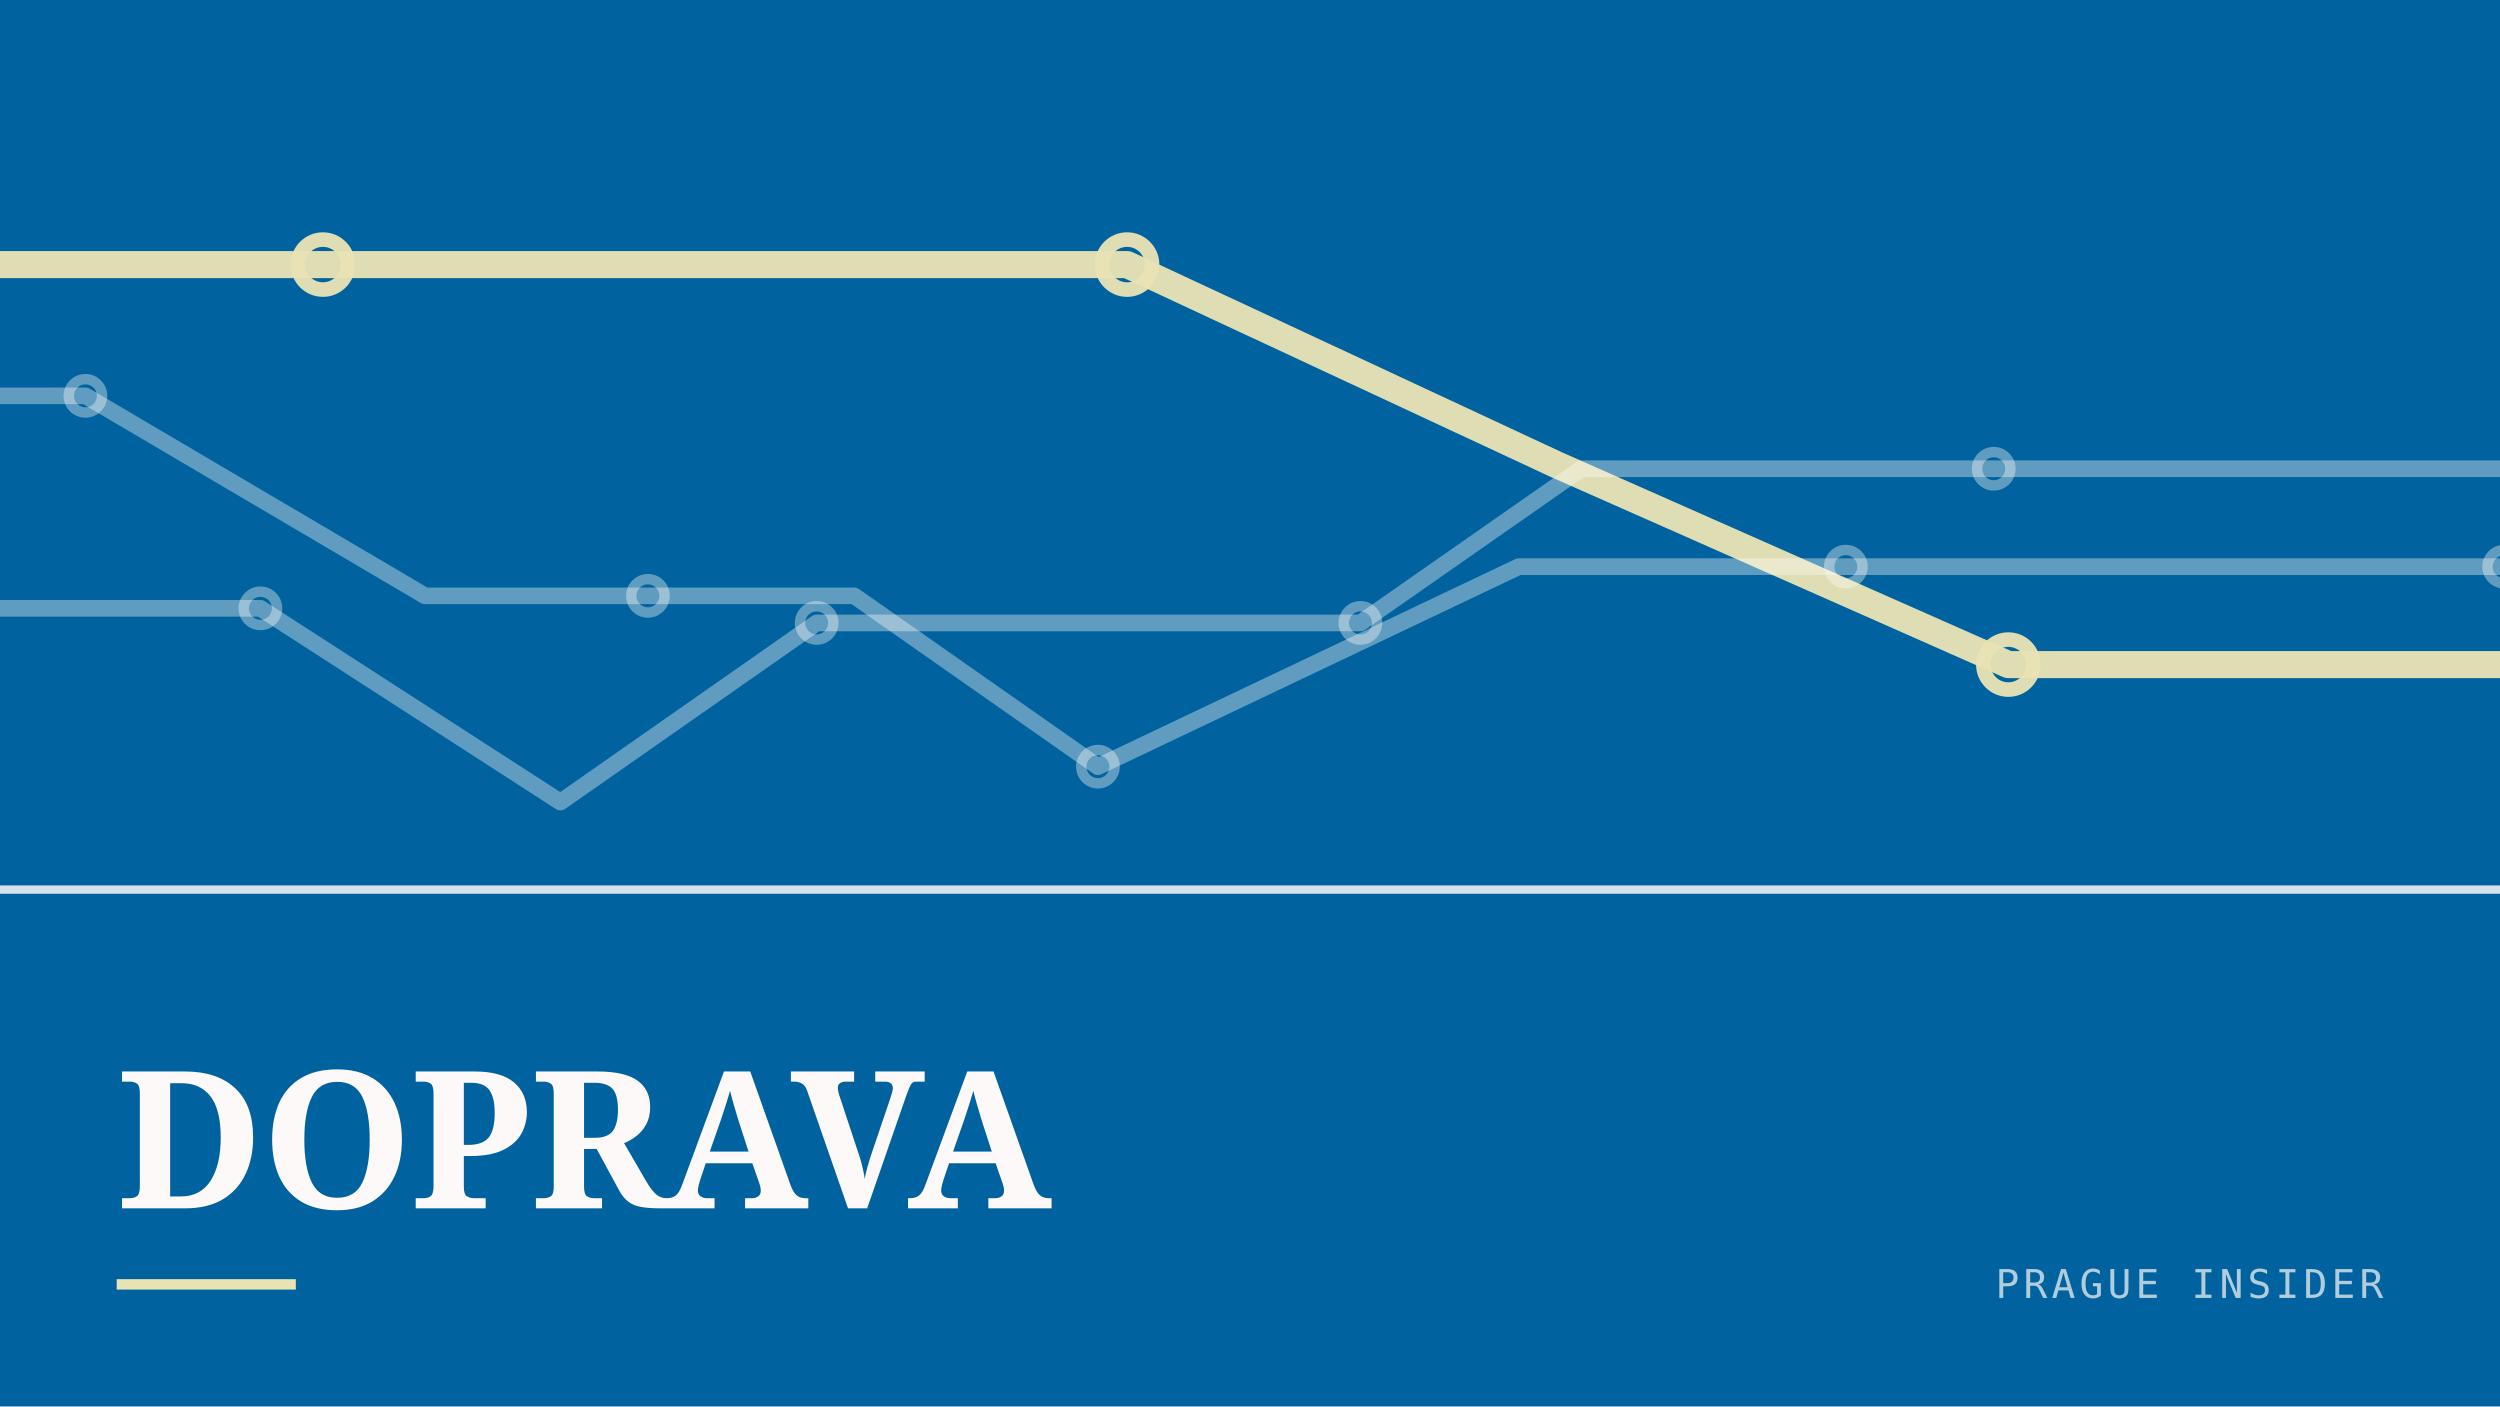
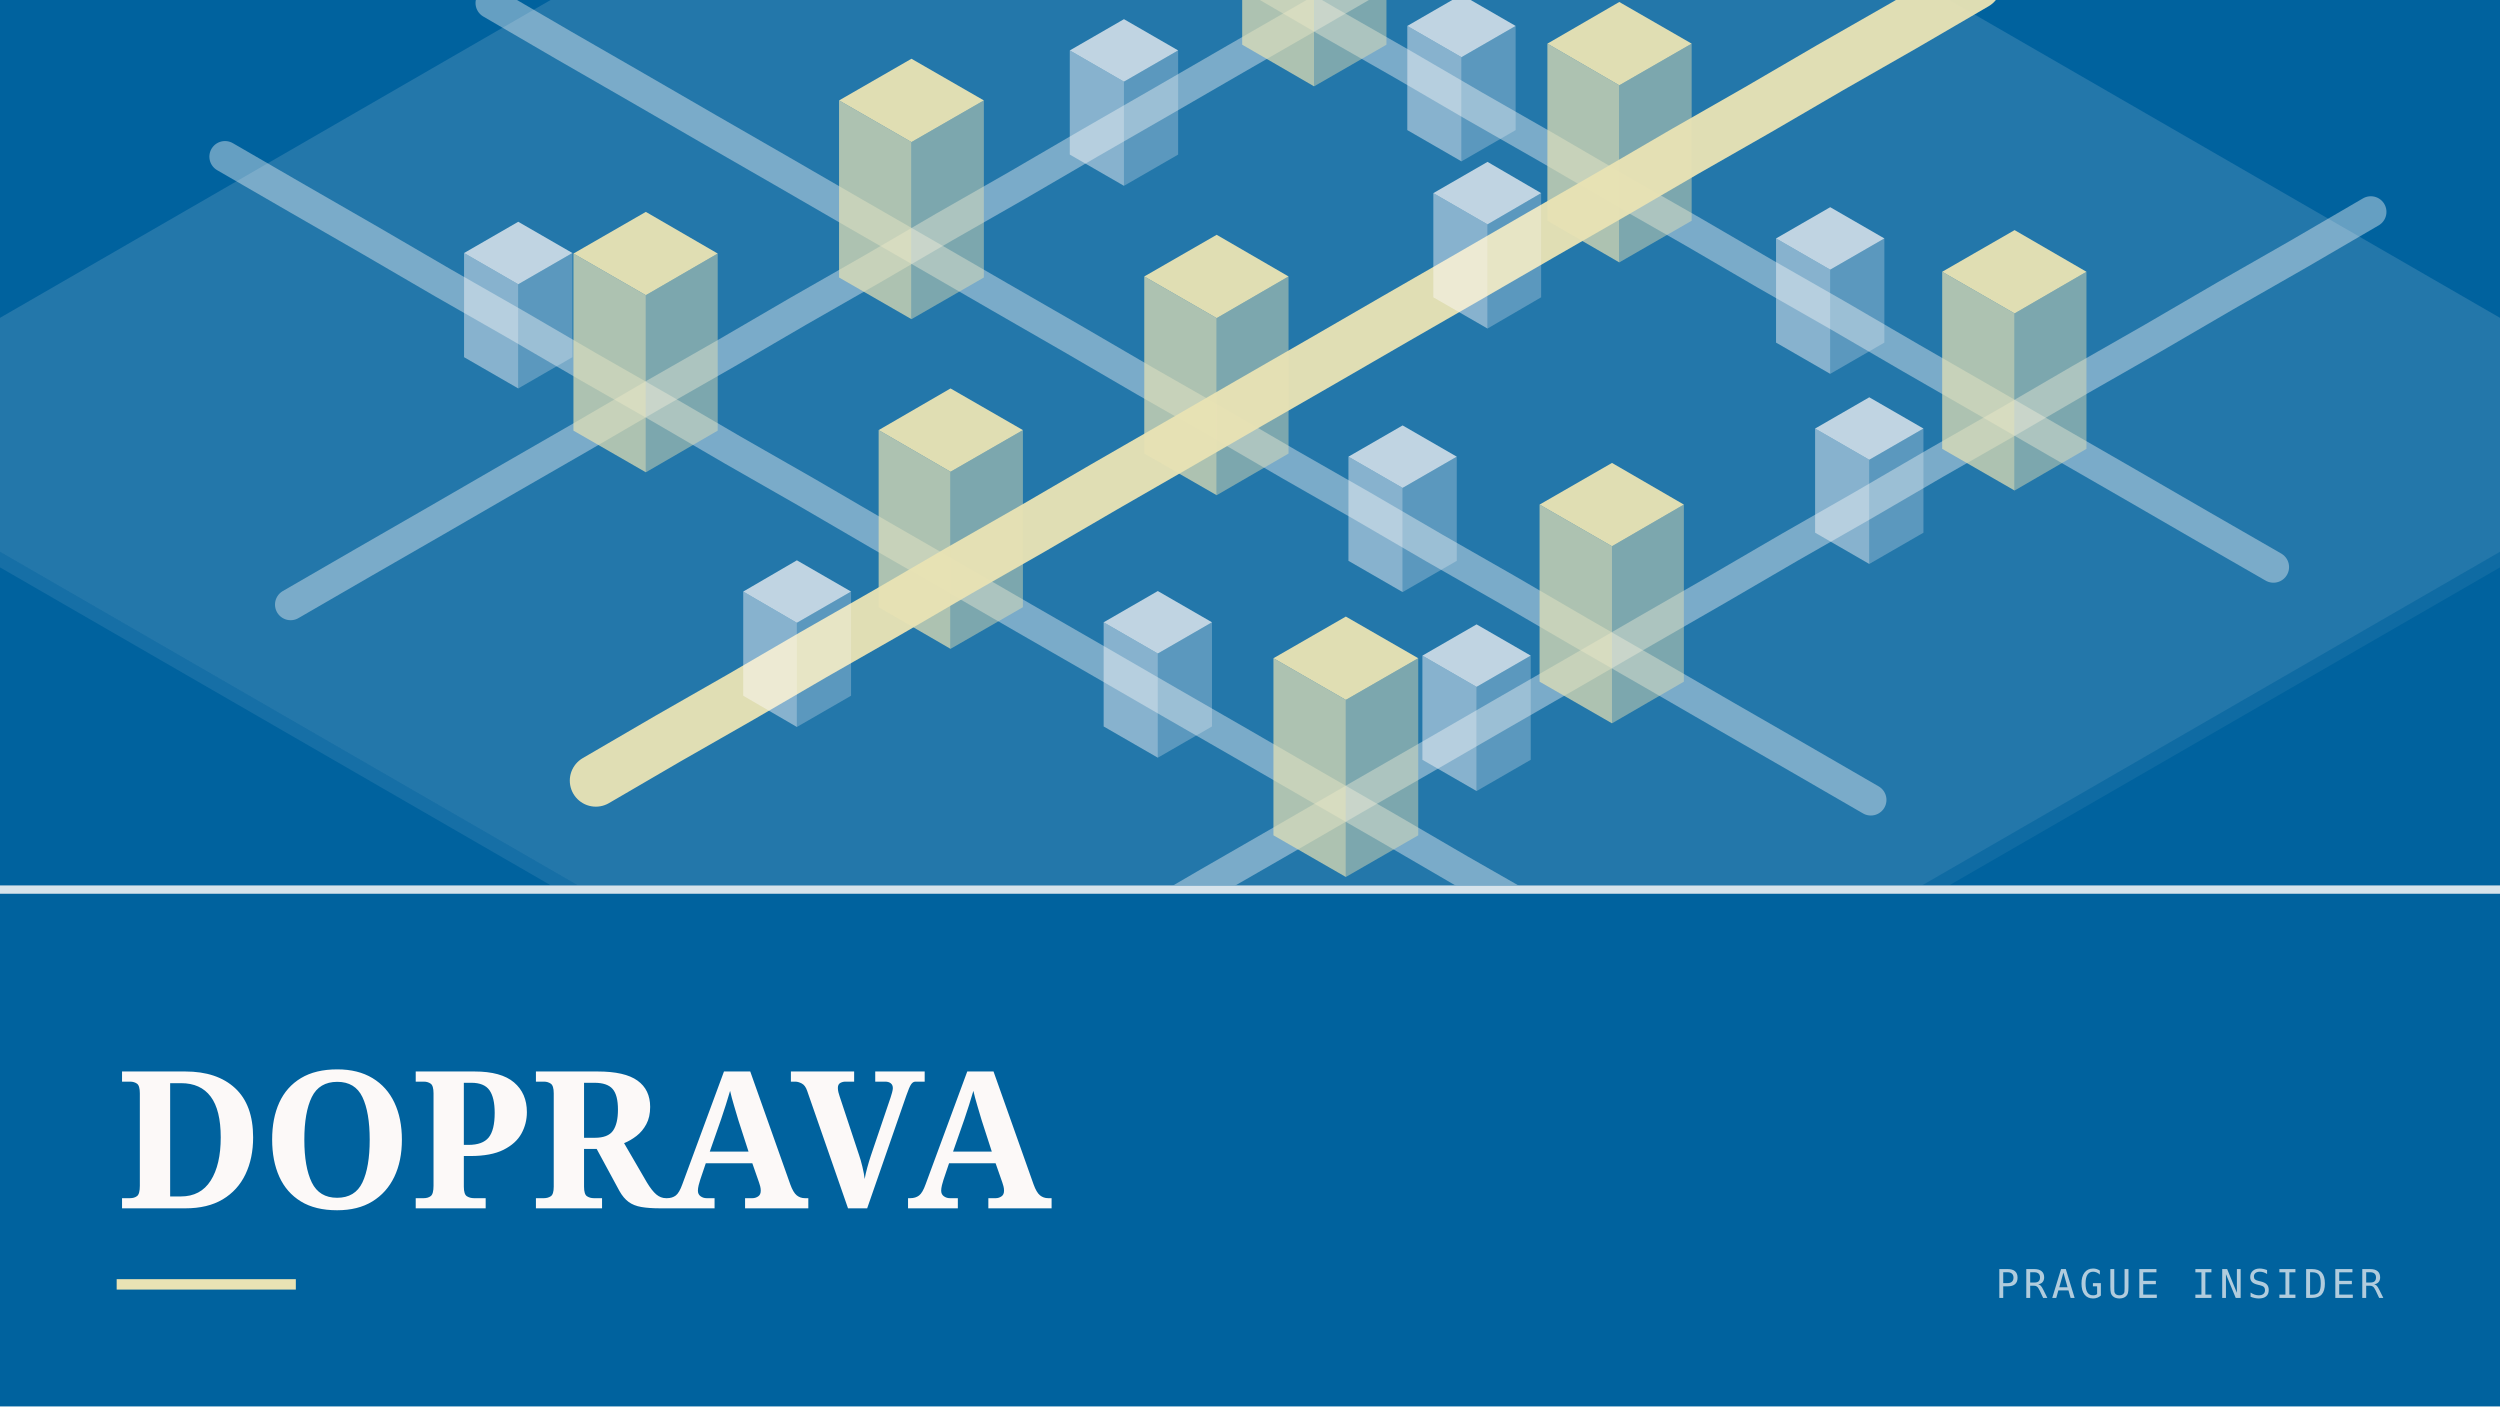
<svg xmlns="http://www.w3.org/2000/svg" viewBox="0 0 1200 675" width="1200" height="675" role="img" aria-label="Doprava">
  <defs>
-     <clipPath id="band-3543098130">
+     <clipPath id="band-transport-card">
      <rect x="0" y="0" width="1200" height="425" />
    </clipPath>
  </defs>
  <rect width="1200" height="675" fill="#00629e" />
-   <g clip-path="url(#band-3543098130)">
-     <polyline points="-60,127 155,127 344,127 541,127 747,223 964,319 1080,319 1242,319 1369,230" fill="none" stroke="#E9E3B4" stroke-width="13" stroke-linejoin="round" stroke-linecap="round" opacity="0.95" />
-     <circle cx="155" cy="127" r="12" fill="none" stroke="#E9E3B4" stroke-width="7" opacity="0.95" />
-     <circle cx="541" cy="127" r="12" fill="none" stroke="#E9E3B4" stroke-width="7" opacity="0.95" />
-     <circle cx="964" cy="319" r="12" fill="none" stroke="#E9E3B4" stroke-width="7" opacity="0.95" />
-     <circle cx="1242" cy="319" r="12" fill="none" stroke="#E9E3B4" stroke-width="7" opacity="0.95" />
-     <polyline points="-60,190 41,190 204,286 311,286 410,286 527,368 729,272 886,272 1031,272 1202,272 1371,272" fill="none" stroke="#fcf9f8" stroke-width="8" stroke-linejoin="round" stroke-linecap="round" opacity="0.38" />
-     <circle cx="41" cy="190" r="8" fill="none" stroke="#fcf9f8" stroke-width="5" opacity="0.38" />
-     <circle cx="311" cy="286" r="8" fill="none" stroke="#fcf9f8" stroke-width="5" opacity="0.38" />
-     <circle cx="527" cy="368" r="8" fill="none" stroke="#fcf9f8" stroke-width="5" opacity="0.38" />
-     <circle cx="886" cy="272" r="8" fill="none" stroke="#fcf9f8" stroke-width="5" opacity="0.38" />
-     <circle cx="1202" cy="272" r="8" fill="none" stroke="#fcf9f8" stroke-width="5" opacity="0.38" />
-     <polyline points="-60,292 125,292 269,385 392,299 522,299 653,299 759,225 957,225 1141,225 1301,225" fill="none" stroke="#fcf9f8" stroke-width="8" stroke-linejoin="round" stroke-linecap="round" opacity="0.38" />
-     <circle cx="125" cy="292" r="8" fill="none" stroke="#fcf9f8" stroke-width="5" opacity="0.38" />
-     <circle cx="392" cy="299" r="8" fill="none" stroke="#fcf9f8" stroke-width="5" opacity="0.38" />
-     <circle cx="653" cy="299" r="8" fill="none" stroke="#fcf9f8" stroke-width="5" opacity="0.38" />
-     <circle cx="957" cy="225" r="8" fill="none" stroke="#fcf9f8" stroke-width="5" opacity="0.38" />
+   <g clip-path="url(#band-transport-card)">
+     <g transform="translate(600.0 -71.3) scale(2.5)">
+       <polygon points="-278.9,115.0 0.0,276.0 0.0,273.0 -278.9,112.0" fill="#fcf9f8" fill-opacity="0.09" />
+       <polygon points="0.0,276.0 278.9,115.0 278.9,112.0 0.0,273.0" fill="#fcf9f8" fill-opacity="0.06" />
+       <polygon points="0.0,-49.0 278.9,112.0 0.0,273.0 -278.9,112.0" fill="#fcf9f8" fill-opacity="0.14" />
+       <polyline points="-68.4,-15.5 -54.5,-7.5 -40.5,0.6 -26.6,8.6 -12.6,16.7 1.3,24.7 15.2,32.8 29.2,40.8 43.1,48.9 57.1,56.9 71.0,65.0 85.0,73.0 98.9,81.1 112.9,89.1 126.8,97.2 140.7,105.2 154.7,113.3 168.6,121.3 182.6,129.4 196.5,137.4" fill="none" stroke="#fcf9f8" stroke-width="6" stroke-linecap="round" opacity="0.4" />
+       <polyline points="-145.7,29.1 -131.8,37.2 -117.9,45.2 -103.9,53.3 -90.0,61.3 -76.0,69.4 -62.1,77.4 -48.1,85.5 -34.2,93.5 -20.3,101.6 -6.3,109.6 7.6,117.7 21.6,125.7 35.5,133.8 49.5,141.8 63.4,149.9 77.3,157.9 91.3,166.0 105.2,174.0 119.2,182.1" fill="none" stroke="#fcf9f8" stroke-width="6" stroke-linecap="round" opacity="0.4" />
+       <polyline points="-196.8,58.6 -182.8,66.7 -168.9,74.7 -155.0,82.8 -141.0,90.8 -127.1,98.9 -113.1,106.9 -99.2,115.0 -85.2,123.0 -71.3,131.1 -57.4,139.1 -43.4,147.2 -29.5,155.2 -15.5,163.3 -1.6,171.3 12.4,179.4 26.3,187.4 40.2,195.5 54.2,203.5 68.1,211.6" fill="none" stroke="#fcf9f8" stroke-width="6" stroke-linecap="round" opacity="0.4" />
+       <polyline points="80.7,-8.4 66.8,-0.3 52.9,7.7 38.9,15.8 25.0,23.8 11.0,31.9 -2.9,39.9 -16.9,48.0 -30.8,56.0 -44.7,64.1 -58.7,72.1 -72.6,80.2 -86.6,88.2 -100.5,96.3 -114.5,104.3 -128.4,112.4 -142.3,120.4 -156.3,128.5 -170.2,136.5 -184.2,144.6" fill="none" stroke="#fcf9f8" stroke-width="6" stroke-linecap="round" opacity="0.4" />
+       <polyline points="139.3,25.4 125.4,33.5 111.4,41.5 97.5,49.6 83.5,57.6 69.6,65.7 55.7,73.7 41.7,81.8 27.8,89.8 13.8,97.9 -0.1,105.9 -14.1,114.0 -28.0,122.0 -41.9,130.1 -55.9,138.1 -69.8,146.2 -83.8,154.2 -97.7,162.3 -111.7,170.3 -125.6,178.4" fill="none" stroke="#E9E3B4" stroke-width="10" stroke-linecap="round" opacity="0.95" />
+       <polyline points="215.2,69.2 201.3,77.3 187.3,85.3 173.4,93.4 159.4,101.4 145.5,109.5 131.5,117.5 117.6,125.6 103.6,133.6 89.7,141.7 75.8,149.7 61.8,157.8 47.9,165.8 33.9,173.9 20.0,181.9 6.0,190.0 -7.9,198.0 -21.8,206.1 -35.8,214.1 -49.7,222.2" fill="none" stroke="#fcf9f8" stroke-width="6" stroke-linecap="round" opacity="0.4" />
+       <polygon points="-1.5,37.1 12.3,45.1 12.3,11.1 -1.5,3.1" fill="#E9E3B4" fill-opacity="0.7" />
+       <polygon points="12.3,45.1 26.2,37.1 26.2,3.1 12.3,11.1" fill="#E9E3B4" fill-opacity="0.45" />
+       <polygon points="12.3,-4.9 26.2,3.1 12.3,11.1 -1.5,3.1" fill="#E9E3B4" fill-opacity="0.95" />
+       <polygon points="30.2,53.5 40.6,59.5 40.6,39.5 30.2,33.5" fill="#fcf9f8" fill-opacity="0.46" />
+       <polygon points="40.6,59.5 51.0,53.5 51.0,33.5 40.6,39.5" fill="#fcf9f8" fill-opacity="0.26" />
+       <polygon points="40.6,27.5 51.0,33.5 40.6,39.5 30.2,33.5" fill="#fcf9f8" fill-opacity="0.72" />
+       <polygon points="-34.6,58.2 -24.2,64.2 -24.2,44.2 -34.6,38.2" fill="#fcf9f8" fill-opacity="0.46" />
+       <polygon points="-24.2,64.2 -13.8,58.2 -13.8,38.2 -24.2,44.2" fill="#fcf9f8" fill-opacity="0.26" />
+       <polygon points="-24.2,32.2 -13.8,38.2 -24.2,44.2 -34.6,38.2" fill="#fcf9f8" fill-opacity="0.72" />
+       <polygon points="57.1,70.9 70.9,78.9 70.9,44.9 57.1,36.9" fill="#E9E3B4" fill-opacity="0.7" />
+       <polygon points="70.9,78.9 84.8,70.9 84.8,36.9 70.9,44.9" fill="#E9E3B4" fill-opacity="0.45" />
+       <polygon points="70.9,28.9 84.8,36.9 70.9,44.9 57.1,36.9" fill="#E9E3B4" fill-opacity="0.95" />
+       <polygon points="-78.9,81.8 -65.0,89.8 -65.0,55.8 -78.9,47.8" fill="#E9E3B4" fill-opacity="0.7" />
+       <polygon points="-65.0,89.8 -51.1,81.8 -51.1,47.8 -65.0,55.8" fill="#E9E3B4" fill-opacity="0.45" />
+       <polygon points="-65.0,39.8 -51.1,47.8 -65.0,55.8 -78.9,47.8" fill="#E9E3B4" fill-opacity="0.95" />
+       <polygon points="35.2,85.6 45.6,91.6 45.6,71.6 35.2,65.6" fill="#fcf9f8" fill-opacity="0.46" />
+       <polygon points="45.6,91.6 55.9,85.6 55.9,65.6 45.6,71.6" fill="#fcf9f8" fill-opacity="0.26" />
+       <polygon points="45.6,59.6 55.9,65.6 45.6,71.6 35.2,65.6" fill="#fcf9f8" fill-opacity="0.72" />
+       <polygon points="101.0,94.3 111.4,100.3 111.4,80.3 101.0,74.3" fill="#fcf9f8" fill-opacity="0.46" />
+       <polygon points="111.4,100.3 121.8,94.3 121.8,74.3 111.4,80.3" fill="#fcf9f8" fill-opacity="0.26" />
+       <polygon points="111.4,68.3 121.8,74.3 111.4,80.3 101.0,74.3" fill="#fcf9f8" fill-opacity="0.72" />
+       <polygon points="-150.9,97.1 -140.5,103.1 -140.5,83.1 -150.9,77.1" fill="#fcf9f8" fill-opacity="0.46" />
+       <polygon points="-140.5,103.1 -130.1,97.1 -130.1,77.1 -140.5,83.1" fill="#fcf9f8" fill-opacity="0.26" />
+       <polygon points="-140.5,71.1 -130.1,77.1 -140.5,83.1 -150.9,77.1" fill="#fcf9f8" fill-opacity="0.72" />
+       <polygon points="-129.9,111.2 -116.0,119.2 -116.0,85.2 -129.9,77.2" fill="#E9E3B4" fill-opacity="0.7" />
+       <polygon points="-116.0,119.2 -102.2,111.2 -102.2,77.2 -116.0,85.2" fill="#E9E3B4" fill-opacity="0.45" />
+       <polygon points="-116.0,69.2 -102.2,77.2 -116.0,85.2 -129.9,77.2" fill="#E9E3B4" fill-opacity="0.95" />
+       <polygon points="132.9,114.7 146.8,122.7 146.8,88.7 132.9,80.7" fill="#E9E3B4" fill-opacity="0.7" />
+       <polygon points="146.8,122.7 160.6,114.7 160.6,80.7 146.8,88.7" fill="#E9E3B4" fill-opacity="0.45" />
+       <polygon points="146.8,72.7 160.6,80.7 146.8,88.7 132.9,80.7" fill="#E9E3B4" fill-opacity="0.95" />
+       <polygon points="-20.3,115.6 -6.4,123.6 -6.4,89.6 -20.3,81.6" fill="#E9E3B4" fill-opacity="0.7" />
+       <polygon points="-6.4,123.6 7.4,115.6 7.4,81.6 -6.4,89.6" fill="#E9E3B4" fill-opacity="0.45" />
+       <polygon points="-6.4,73.6 7.4,81.6 -6.4,89.6 -20.3,81.6" fill="#E9E3B4" fill-opacity="0.95" />
+       <polygon points="108.5,130.8 118.9,136.8 118.9,116.8 108.5,110.8" fill="#fcf9f8" fill-opacity="0.46" />
+       <polygon points="118.9,136.8 129.3,130.8 129.3,110.8 118.9,116.8" fill="#fcf9f8" fill-opacity="0.26" />
+       <polygon points="118.9,104.8 129.3,110.8 118.9,116.8 108.5,110.8" fill="#fcf9f8" fill-opacity="0.72" />
+       <polygon points="18.9,136.2 29.3,142.2 29.3,122.2 18.9,116.2" fill="#fcf9f8" fill-opacity="0.46" />
+       <polygon points="29.3,142.2 39.7,136.2 39.7,116.2 29.3,122.2" fill="#fcf9f8" fill-opacity="0.26" />
+       <polygon points="29.3,110.2 39.7,116.2 29.3,122.2 18.9,116.2" fill="#fcf9f8" fill-opacity="0.72" />
+       <polygon points="-71.3,145.1 -57.5,153.1 -57.5,119.1 -71.3,111.1" fill="#E9E3B4" fill-opacity="0.7" />
+       <polygon points="-57.5,153.1 -43.6,145.1 -43.6,111.1 -57.5,119.1" fill="#E9E3B4" fill-opacity="0.45" />
+       <polygon points="-57.5,103.1 -43.6,111.1 -57.5,119.1 -71.3,111.1" fill="#E9E3B4" fill-opacity="0.95" />
+       <polygon points="55.6,159.4 69.5,167.4 69.5,133.4 55.6,125.4" fill="#E9E3B4" fill-opacity="0.7" />
+       <polygon points="69.5,167.4 83.3,159.4 83.3,125.4 69.5,133.4" fill="#E9E3B4" fill-opacity="0.45" />
+       <polygon points="69.5,117.4 83.3,125.4 69.5,133.4 55.6,125.4" fill="#E9E3B4" fill-opacity="0.95" />
+       <polygon points="-97.3,162.1 -87.0,168.1 -87.0,148.1 -97.3,142.1" fill="#fcf9f8" fill-opacity="0.46" />
+       <polygon points="-87.0,168.1 -76.6,162.1 -76.6,142.1 -87.0,148.1" fill="#fcf9f8" fill-opacity="0.26" />
+       <polygon points="-87.0,136.1 -76.6,142.1 -87.0,148.1 -97.3,142.1" fill="#fcf9f8" fill-opacity="0.72" />
+       <polygon points="-28.1,168.0 -17.7,174.0 -17.7,154.0 -28.1,148.0" fill="#fcf9f8" fill-opacity="0.46" />
+       <polygon points="-17.7,174.0 -7.3,168.0 -7.3,148.0 -17.7,154.0" fill="#fcf9f8" fill-opacity="0.26" />
+       <polygon points="-17.7,142.0 -7.3,148.0 -17.7,154.0 -28.1,148.0" fill="#fcf9f8" fill-opacity="0.72" />
+       <polygon points="33.1,174.4 43.5,180.4 43.5,160.4 33.1,154.4" fill="#fcf9f8" fill-opacity="0.46" />
+       <polygon points="43.5,180.4 53.9,174.4 53.9,154.4 43.5,160.4" fill="#fcf9f8" fill-opacity="0.26" />
+       <polygon points="43.5,148.4 53.9,154.4 43.5,160.4 33.1,154.4" fill="#fcf9f8" fill-opacity="0.72" />
+       <polygon points="4.5,188.9 18.4,196.9 18.4,162.9 4.5,154.9" fill="#E9E3B4" fill-opacity="0.7" />
+       <polygon points="18.4,196.9 32.3,188.9 32.3,154.9 18.4,162.9" fill="#E9E3B4" fill-opacity="0.45" />
+       <polygon points="18.4,146.9 32.3,154.9 18.4,162.9 4.5,154.9" fill="#E9E3B4" fill-opacity="0.95" />
+     </g>
  </g>
  <rect x="0" y="425" width="1200" height="250" fill="#00629e" />
  <rect x="0" y="425" width="1200" height="4" fill="#fcf9f8" opacity="0.85" />
  <text x="56" y="580" font-family="'Source Serif 4 Variable', 'Source Serif 4', Georgia, serif" font-size="92" font-weight="700" fill="#fcf9f8" letter-spacing="-1">DOPRAVA</text>
  <rect x="56" y="614" width="86" height="5" fill="#E9E3B4" />
  <text x="1144" y="623" text-anchor="end" font-family="'JetBrains Mono', ui-monospace, monospace" font-size="19" letter-spacing="2" fill="#fcf9f8" opacity="0.7">PRAGUE INSIDER</text>
</svg>
